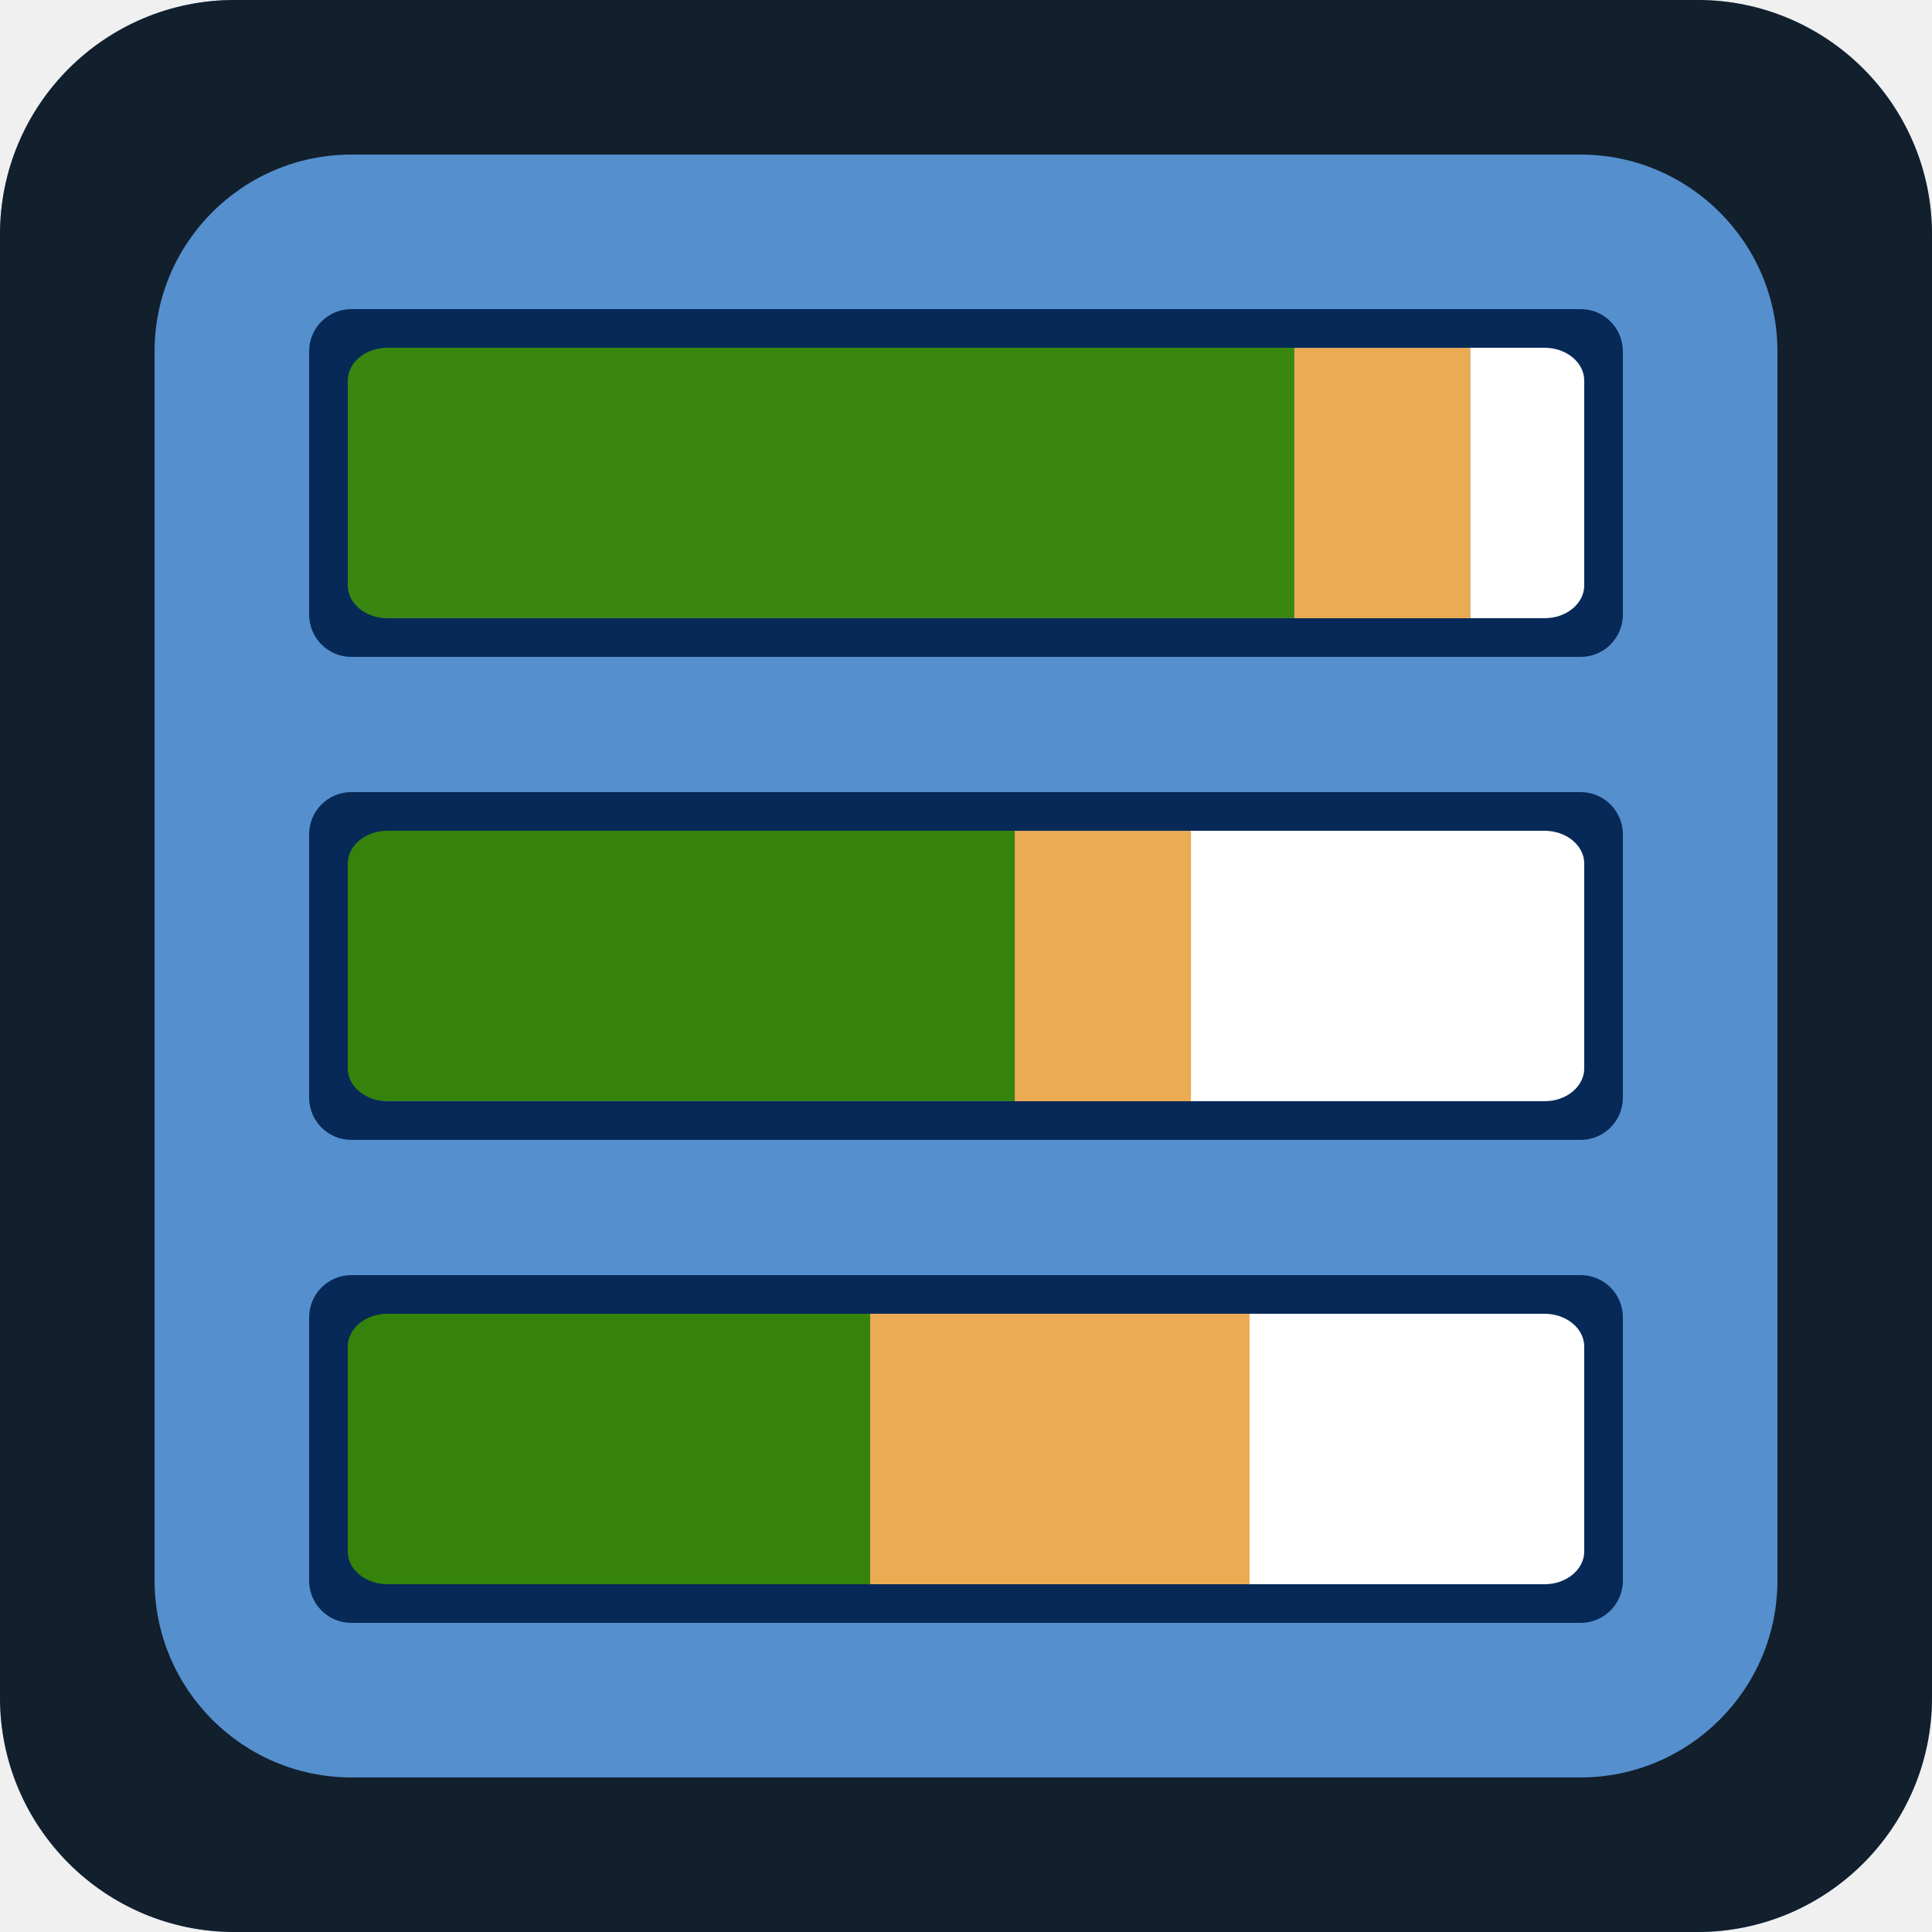
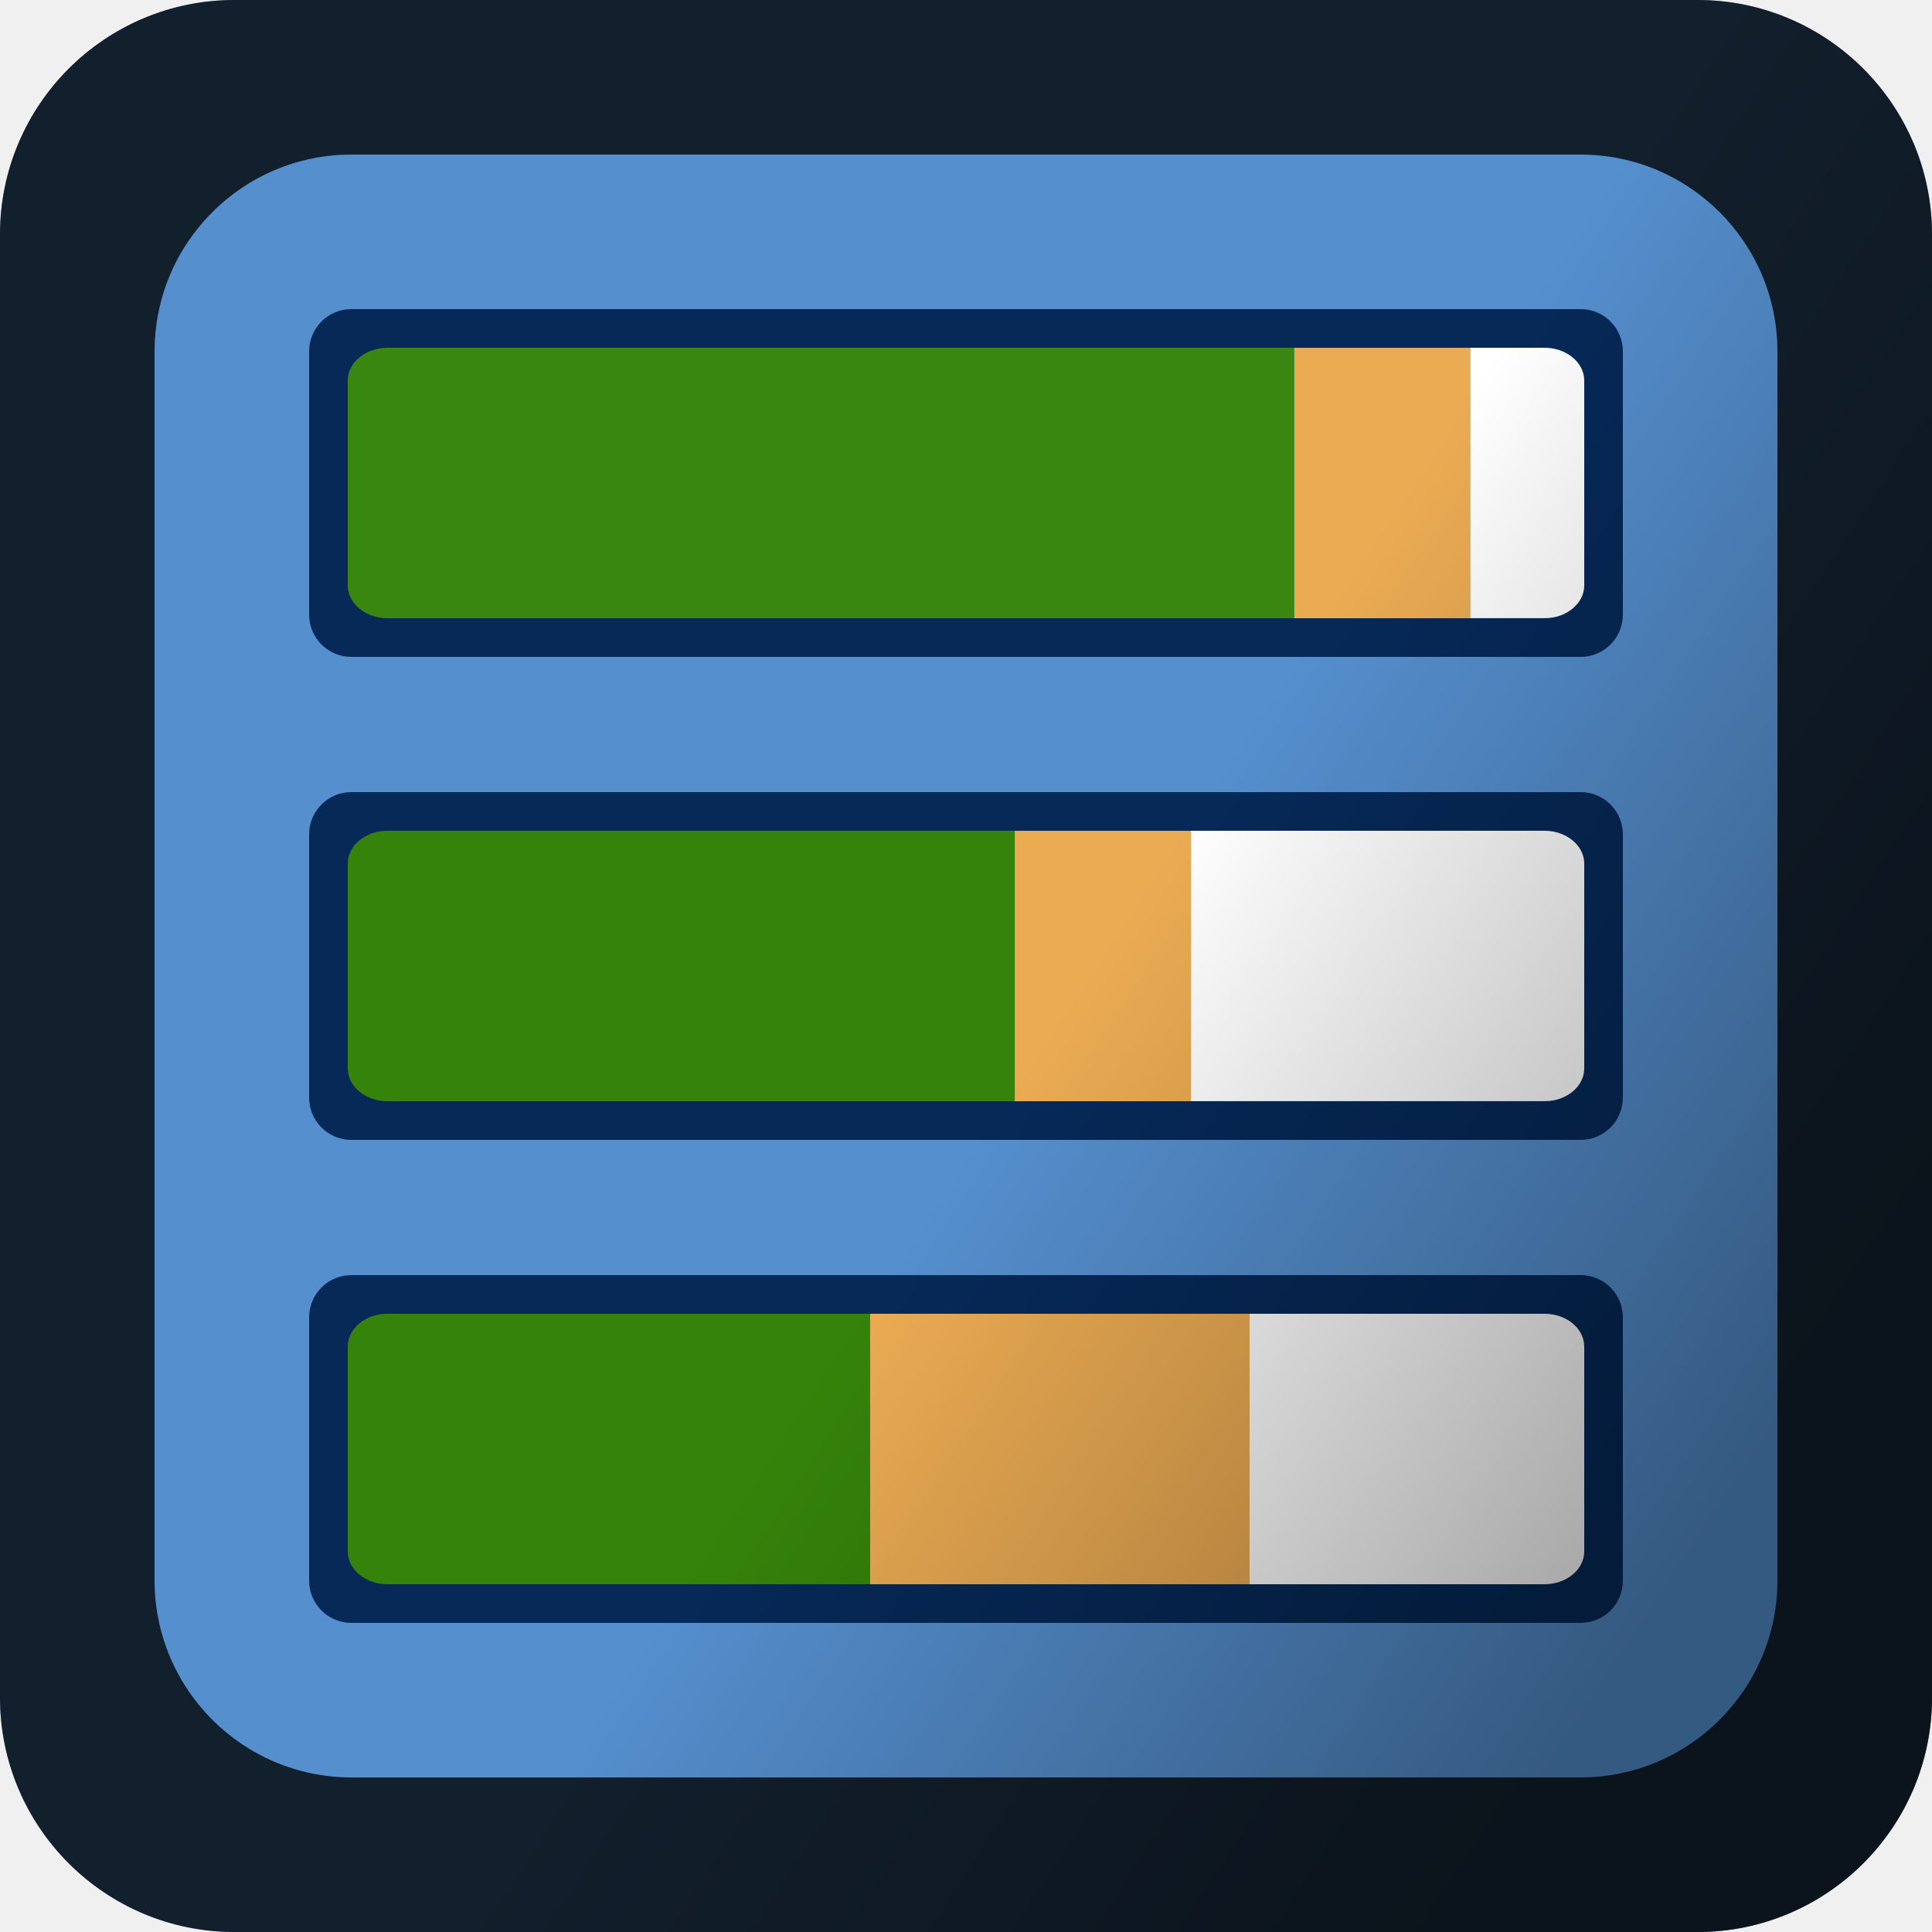
- <svg xmlns="http://www.w3.org/2000/svg" width="100" height="100" id="svg3932" version="1.1">
-   <defs id="defs11" />
+ <svg xmlns="http://www.w3.org/2000/svg" xmlns:xlink="http://www.w3.org/1999/xlink" width="100" height="100" id="svg3932" version="1.1">
+   <defs id="defs11">
+     <linearGradient y2="796.648" x2="334.286" y1="1009.505" x1="644.286" gradientTransform="matrix(0.2,0,0,0.2,-732.6601,1089.88)" gradientUnits="userSpaceOnUse" id="linearGradient3024" xlink:href="#linearGradient5322-1" />
+     <linearGradient id="linearGradient5322-1">
+       <stop style="stop-color:#000000;stop-opacity:0.374;" offset="0" id="stop5324-6" />
+       <stop style="stop-color:#000000;stop-opacity:0;" offset="1" id="stop5326-3" />
+     </linearGradient>
+     <linearGradient y2="796.648" x2="334.286" y1="1009.505" x1="644.286" gradientTransform="matrix(0.1428571,0,0,0.2,0,-110.4725)" gradientUnits="userSpaceOnUse" id="linearGradient3058" xlink:href="#linearGradient5322-1" />
+     <linearGradient xlink:href="#linearGradient5322" id="linearGradient3799" x1="-72.771" y1="98.26" x2="-108.532" y2="74.678" gradientUnits="userSpaceOnUse" gradientTransform="translate(157.2564,-12.92373)" />
+     <linearGradient id="linearGradient5322">
+       <stop style="stop-color:#000000;stop-opacity:0.374;" offset="0" id="stop5324" />
+       <stop style="stop-color:#000000;stop-opacity:0;" offset="1" id="stop5326" />
+     </linearGradient>
+     <linearGradient y2="74.678" x2="-108.532" y1="98.26" x1="-72.771" gradientTransform="translate(157.2564,-12.92373)" gradientUnits="userSpaceOnUse" id="linearGradient3833" xlink:href="#linearGradient5322" />
+   </defs>
  <path id="path7-8-6" d="M 12.137,0 C 5.435,0 -2.0000193e-5,5.435 0,12.137 l 0,75.725 C 0,94.565 5.435,100 12.137,100 l 75.725,0 C 94.565,100 100,94.565 100,87.862 l 0,-75.725 C 100,5.435 94.565,0 87.863,0 z" style="fill:#558fce;fill-opacity:1;display:inline" />
  <g id="g3275" transform="matrix(0.2,0,0,0.2,0,-4)">
    <g transform="matrix(1.001565,0,0,1.014493,-0.39123,24.59238)" id="g3141">
      <path style="fill:#ebab53;fill-opacity:1;display:inline" d="m 334.812,84.219 0,68.969 45.531,0 0,-68.969 -45.531,0 z" id="path3051-9" />
      <path style="fill:#398710;fill-opacity:1;display:inline" d="m 90.25,84.188 0,68.969 244.563,0 0,-68.969 z" id="path3070" />
      <path style="fill:#ffffff;display:inline" d="m 380.344,84.188 0,68.969 29.406,0 0,-68.969 z" id="path3068" />
    </g>
    <path id="path7-8-6-6-5" d="M 90.906,100 C 84.882,100 80,104.905 80,110.938 l 0,68.125 C 80,185.095 84.882,190 90.906,190 l 318.188,0 C 415.118,190 420,185.095 420,179.062 l 0,-68.125 C 420,104.905 415.118,100 409.094,100 l -318.188,0 z m 9.375,10 299.438,0 C 405.389,110 410,113.808 410,118.5 l 0,53 c 0,4.692 -4.612,8.5 -10.281,8.5 l -299.438,0 C 94.612,180 90,176.192 90,171.5 l 0,-53 c -1.9e-5,-4.692 4.612,-8.5 10.281,-8.5 z" style="fill:#062958;fill-opacity:1;display:inline" />
  </g>
  <g id="g3282" transform="matrix(0.2,0,0,0.2,0,-2)">
    <g transform="matrix(1.001565,0,0,1.014493,-0.39123,6.376798)" id="g3159">
      <path style="fill:#ebab53;fill-opacity:1;display:inline" d="m 262.594,215.531 0,68.969 45.531,0 0,-68.969 -45.531,0 z" id="path3051-3" />
      <path style="fill:#35830b;fill-opacity:1;display:inline" d="m 90.25,215.5 0,68.969 172.344,0 0,-68.969 z" id="path3064" />
      <path style="fill:#ffffff;display:inline" d="m 308.125,215.5 0,68.969 101.625,0 0,-68.969 z" id="path3062" />
    </g>
    <path id="path7-8-6-6-8" d="M 90.906,215 C 84.882,215 80,219.905 80,225.938 l 0,68.125 C 80,300.095 84.882,305 90.906,305 l 318.188,0 C 415.118,305 420,300.095 420,294.062 l 0,-68.125 C 420,219.905 415.118,215 409.094,215 l -318.188,0 z m 9.375,10 299.438,0 C 405.389,225 410,228.808 410,233.5 l 0,53 c 0,4.692 -4.612,8.5 -10.281,8.5 l -299.438,0 C 94.612,295 90,291.192 90,286.5 l 0,-53 c -1.9e-5,-4.692 4.612,-8.5 10.281,-8.5 z" style="fill:#062958;fill-opacity:1;display:inline" />
  </g>
  <g id="g3289" transform="scale(0.2,0.2)">
    <g transform="matrix(1.001565,0,0,1.014952,-0.39123,-11.99818)" id="g3154">
      <path style="fill:#ebab53;fill-opacity:1;display:inline" d="m 225.219,346.812 0,68.969 98.062,0 0,-68.969 -98.062,0 z" id="path3051-4" />
      <path style="fill:#35830b;fill-opacity:1;display:inline" d="m 90.25,346.812 0,68.969 134.969,0 0,-68.969 z" id="path3058" />
      <path style="fill:#ffffff;display:inline" d="m 323.281,346.812 0,68.969 86.469,0 0,-68.969 z" id="path7-6" />
    </g>
    <path id="path7-8-6-6" d="M 90.906,330 C 84.882,330 80,334.905 80,340.938 l 0,68.125 C 80,415.095 84.882,420 90.906,420 l 318.188,0 C 415.118,420 420,415.095 420,409.062 l 0,-68.125 C 420,334.905 415.118,330 409.094,330 l -318.188,0 z m 9.375,10 299.438,0 C 405.389,340 410,343.808 410,348.5 l 0,53 c 0,4.692 -4.612,8.5 -10.281,8.5 l -299.438,0 C 94.612,410 90,406.192 90,401.5 l 0,-53 c -1.9e-5,-4.692 4.612,-8.5 10.281,-8.5 z" style="fill:#062958;fill-opacity:1;display:inline" />
  </g>
  <path style="fill:#000000;fill-opacity:0.784;display:inline" d="M 12.137,0 C 5.435,0 -2.0000193e-5,5.435 0,12.137 l 0,75.725 C 0,94.565 5.435,100 12.137,100 l 75.725,0 C 94.565,100 100,94.565 100,87.862 l 0,-75.725 C 100,5.435 94.565,0 87.862,0 L 12.137,0 z M 18.194,8 81.8,8 C 87.43,8 92,12.564 92,18.194 L 92,81.8 C 92,87.43 87.43,92 81.8,92 L 18.194,92 C 12.564,92 8,87.43 8,81.8 L 8,18.194 C 8,12.564 12.564,8 18.194,8 z" id="path7-8-6-9" />
+   <path style="fill:url(#linearGradient3833);fill-opacity:1;display:inline" d="M 12.137,0 C 5.435,0 -1.9999945e-5,5.435 0,12.137 L 0,87.863 C 0,94.565 5.435,100 12.137,100 l 75.725,0 c 6.702,0 12.137,-5.435 12.137,-12.137 l 0,-75.725 C 100,5.435 94.565,0 87.863,0 z" id="path7-8-6-9-9" />
</svg>
